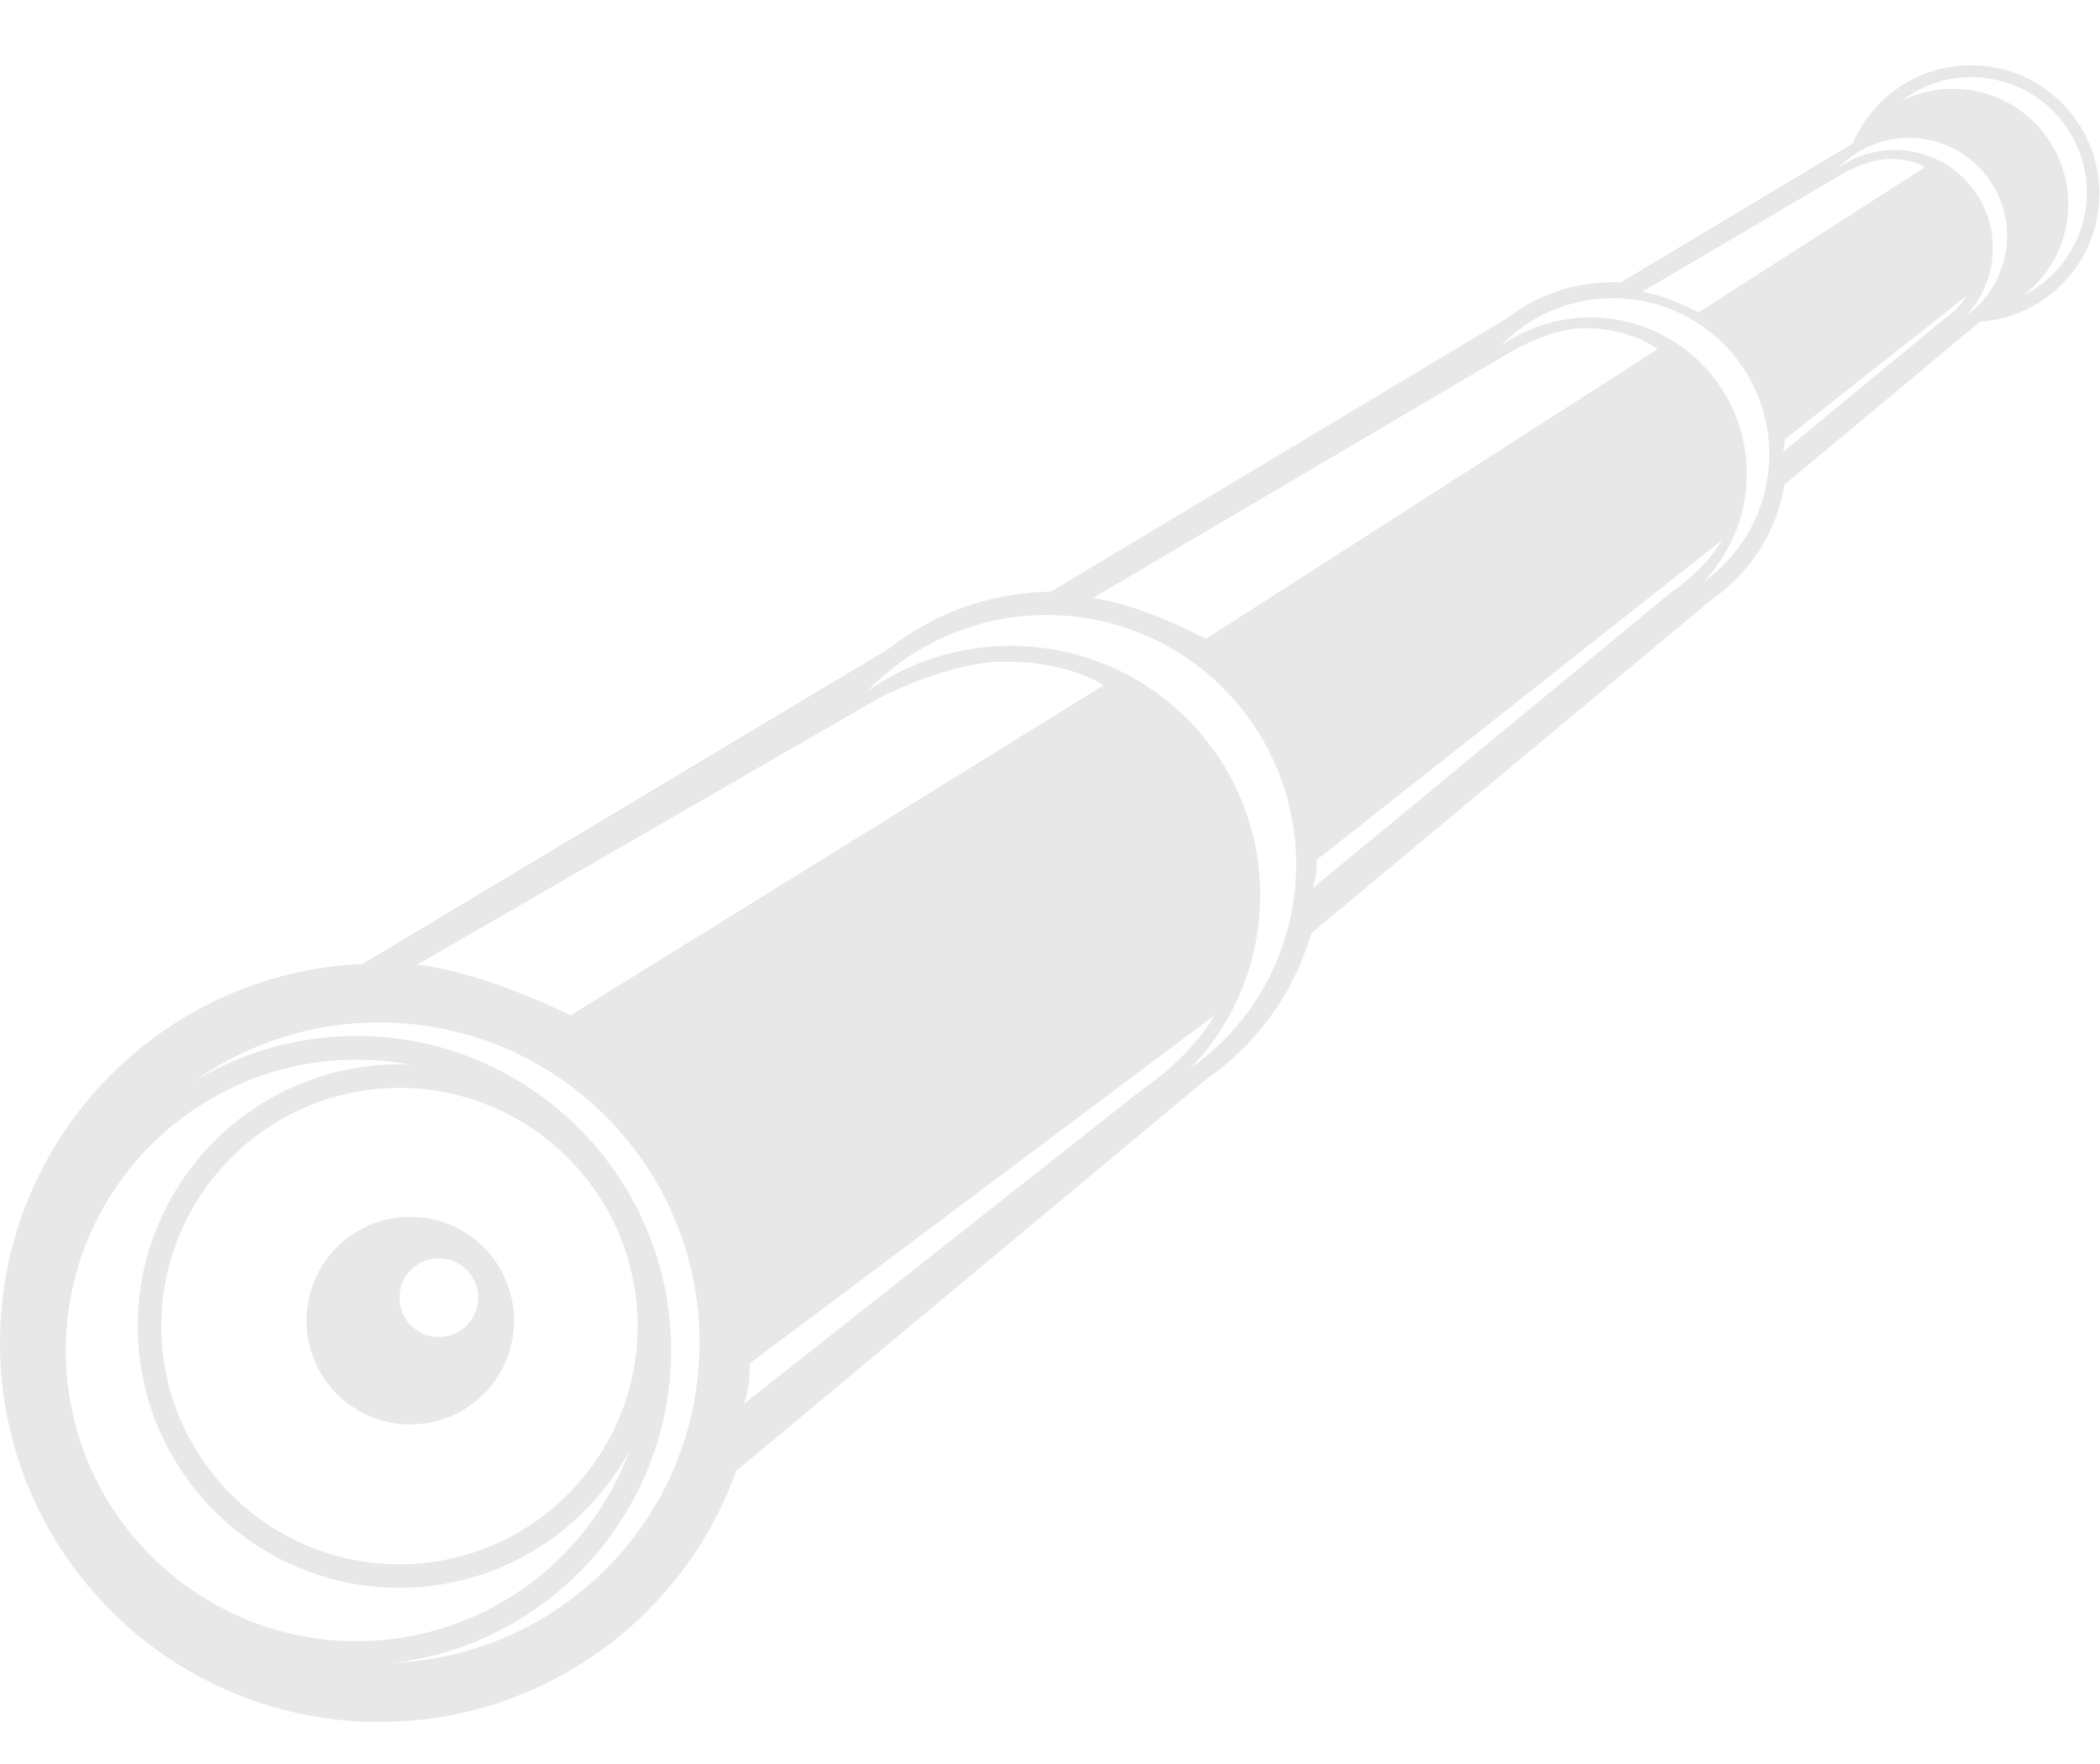
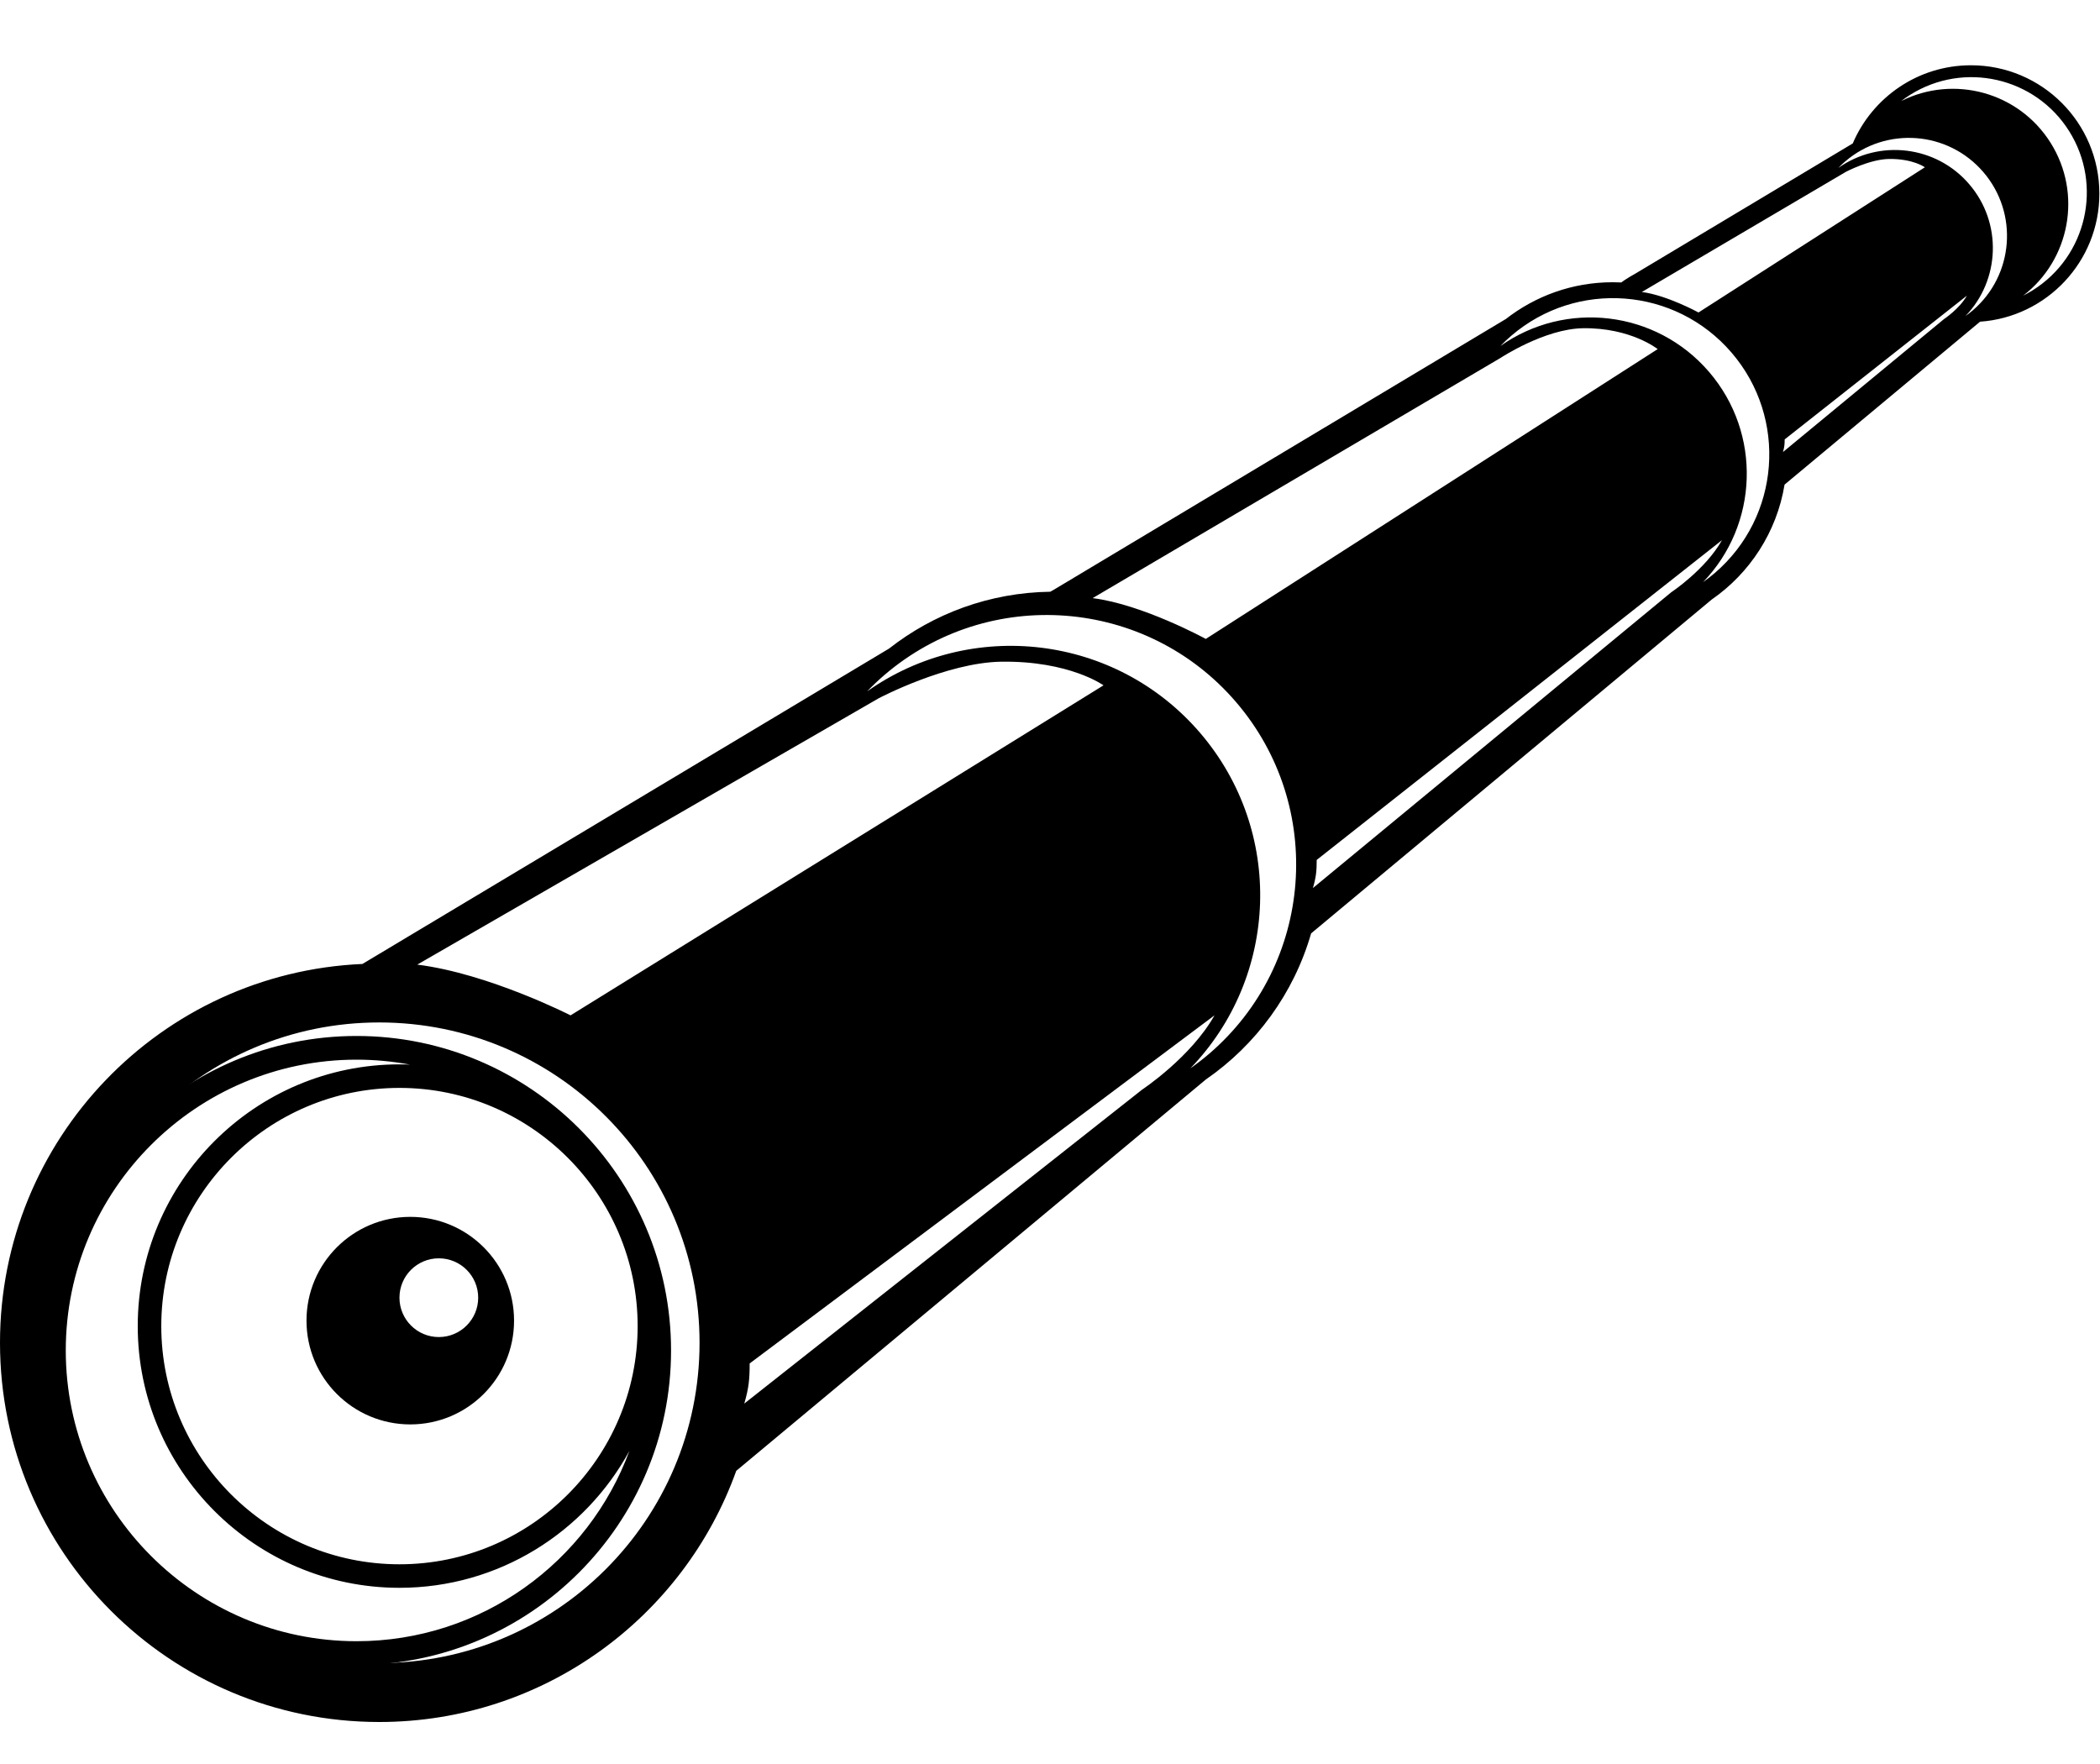
- <svg xmlns="http://www.w3.org/2000/svg" version="1.1" x="0px" y="0px" viewBox="0 8 100 84" enable-background="new 0 0 100 100" xml:space="preserve">
-   <path fill="#e8e8e8" d="M93.855,11.108c-2.528,0-4.698,1.535-5.629,3.723l-10.378,6.214c-0.151,0.082-0.299,0.171-0.443,0.265l-0.022,0.014v0  c-0.062,0.041-0.12,0.085-0.18,0.126c-0.134-0.006-0.269-0.01-0.406-0.01c-1.928,0-3.701,0.661-5.108,1.765l-0.003-0.002  L50.164,36.093c-0.052,0.027-0.102,0.056-0.152,0.085c-2.895,0.04-5.556,1.045-7.678,2.708L17.258,53.903  C7.657,54.321,0,62.237,0,71.942C0,81.915,8.085,90,18.058,90c7.833,0,14.501-4.989,17.002-11.961l22.358-18.632  c2.392-1.651,4.192-4.099,5.016-6.96l19.067-15.89H81.5c1.816-1.254,3.107-3.212,3.479-5.48l9.309-7.758  c3.174-0.222,5.682-2.866,5.682-6.097C99.969,13.845,97.232,11.108,93.855,11.108z M18.058,87.195  c-8.424,0-15.254-6.829-15.254-15.253c0-8.425,6.83-15.254,15.254-15.254s15.254,6.829,15.254,15.254  C33.312,80.366,26.482,87.195,18.058,87.195z M27.17,56.35c0,0-3.903-1.991-7.3-2.416l21.966-12.679c0,0,3.228-1.708,5.851-1.746  c3.245-0.044,4.861,1.126,4.861,1.126L27.17,56.35z M54.381,59.891L35.442,74.837c0.219-0.754,0.256-1.169,0.256-1.911L57.833,56.35  C56.704,58.355,54.381,59.891,54.381,59.891z M57.578,58.181c-0.29,0.248-0.587,0.476-0.893,0.692  c4.209-4.359,4.485-11.285,0.462-15.975c-4.024-4.691-10.911-5.47-15.858-1.973c0.259-0.269,0.531-0.529,0.819-0.776  c4.979-4.271,12.478-3.698,16.75,1.281C63.13,46.409,62.557,53.909,57.578,58.181z M57.419,38.425c0,0-3.009-1.646-5.389-1.943  l19.402-11.425c0,0,2.117-1.402,3.953-1.427c2.273-0.031,3.552,0.994,3.552,0.994L57.419,38.425z M79.584,36.202L62.52,50.288  c0.153-0.527,0.18-0.818,0.18-1.339L82,33.721C81.209,35.126,79.584,36.202,79.584,36.202z M81.656,35.287  c-0.183,0.156-0.368,0.3-0.559,0.434c2.638-2.731,2.81-7.07,0.289-10.009s-6.836-3.427-9.938-1.236  c0.163-0.168,0.333-0.33,0.515-0.485c3.12-2.677,7.818-2.317,10.494,0.803C85.134,27.913,84.775,32.611,81.656,35.287z   M78.182,21.905l9.719-5.723c0,0,1.135-0.6,2.054-0.612c1.14-0.016,1.706,0.395,1.706,0.395l-10.78,6.915  C80.88,22.879,79.372,22.054,78.182,21.905z M92.573,23.193l-7.67,6.333c0.069-0.237,0.081-0.368,0.081-0.602l8.677-6.845  C93.306,22.71,92.573,23.193,92.573,23.193z M93.942,22.779c-0.113,0.097-0.23,0.187-0.349,0.272  c1.653-1.713,1.762-4.437,0.179-6.28c-1.58-1.844-4.287-2.15-6.233-0.775c0.103-0.106,0.209-0.208,0.324-0.305  c1.956-1.679,4.903-1.454,6.582,0.504C96.126,18.152,95.9,21.1,93.942,22.779z M96.795,21.823c-0.15,0.093-0.301,0.177-0.453,0.255  c2.223-1.704,2.826-4.852,1.309-7.273c-1.518-2.422-4.613-3.252-7.117-1.994c0.137-0.104,0.279-0.205,0.429-0.298  c2.569-1.611,5.961-0.832,7.572,1.738C100.145,16.823,99.366,20.212,96.795,21.823z" />
-   <path fill="#e8e8e8" d="M19.537,65.946c-2.729,0-4.942,2.211-4.942,4.942c0,2.729,2.212,4.941,4.942,4.941s4.942-2.212,4.942-4.941  C24.479,68.157,22.266,65.946,19.537,65.946z M20.896,71.669c-1.035,0-1.874-0.84-1.874-1.875c0-1.036,0.839-1.874,1.874-1.874  c1.036,0,1.875,0.838,1.875,1.874C22.771,70.829,21.932,71.669,20.896,71.669z" />
-   <path fill="#e8e8e8" d="M16.979,57.332c-8.258,0-14.976,6.717-14.976,14.976s6.718,14.976,14.976,14.976  c8.257,0,14.976-6.717,14.976-14.976S25.237,57.332,16.979,57.332z M30.364,71.148c0,6.254-5.088,11.342-11.342,11.342  c-6.254,0-11.342-5.088-11.342-11.342s5.088-11.343,11.342-11.343C25.276,59.806,30.364,64.895,30.364,71.148z M16.979,86.153  c-7.635,0-13.847-6.212-13.847-13.846c0-7.635,6.212-13.847,13.847-13.847c0.869,0,1.72,0.082,2.545,0.236  c-0.167-0.008-0.334-0.012-0.503-0.012c-6.872,0-12.462,5.592-12.462,12.463s5.591,12.463,12.462,12.463  c4.721,0,8.837-2.64,10.951-6.52C28.022,82.377,22.934,86.153,16.979,86.153z" />
+ <svg xmlns="http://www.w3.org/2000/svg" version="1.1" x="0px" y="0px" viewBox="0 8 100 84" enable-background="new 0 0 100 100" xml:space="preserve" fill="currentColor">
+   <path d="M93.855,11.108c-2.528,0-4.698,1.535-5.629,3.723l-10.378,6.214c-0.151,0.082-0.299,0.171-0.443,0.265l-0.022,0.014v0  c-0.062,0.041-0.12,0.085-0.18,0.126c-0.134-0.006-0.269-0.01-0.406-0.01c-1.928,0-3.701,0.661-5.108,1.765l-0.003-0.002  L50.164,36.093c-0.052,0.027-0.102,0.056-0.152,0.085c-2.895,0.04-5.556,1.045-7.678,2.708L17.258,53.903  C7.657,54.321,0,62.237,0,71.942C0,81.915,8.085,90,18.058,90c7.833,0,14.501-4.989,17.002-11.961l22.358-18.632  c2.392-1.651,4.192-4.099,5.016-6.96l19.067-15.89H81.5c1.816-1.254,3.107-3.212,3.479-5.48l9.309-7.758  c3.174-0.222,5.682-2.866,5.682-6.097C99.969,13.845,97.232,11.108,93.855,11.108z M18.058,87.195  c-8.424,0-15.254-6.829-15.254-15.253c0-8.425,6.83-15.254,15.254-15.254s15.254,6.829,15.254,15.254  C33.312,80.366,26.482,87.195,18.058,87.195z M27.17,56.35c0,0-3.903-1.991-7.3-2.416l21.966-12.679c0,0,3.228-1.708,5.851-1.746  c3.245-0.044,4.861,1.126,4.861,1.126L27.17,56.35z M54.381,59.891L35.442,74.837c0.219-0.754,0.256-1.169,0.256-1.911L57.833,56.35  C56.704,58.355,54.381,59.891,54.381,59.891z M57.578,58.181c-0.29,0.248-0.587,0.476-0.893,0.692  c4.209-4.359,4.485-11.285,0.462-15.975c-4.024-4.691-10.911-5.47-15.858-1.973c0.259-0.269,0.531-0.529,0.819-0.776  c4.979-4.271,12.478-3.698,16.75,1.281C63.13,46.409,62.557,53.909,57.578,58.181z M57.419,38.425c0,0-3.009-1.646-5.389-1.943  l19.402-11.425c0,0,2.117-1.402,3.953-1.427c2.273-0.031,3.552,0.994,3.552,0.994L57.419,38.425z M79.584,36.202L62.52,50.288  c0.153-0.527,0.18-0.818,0.18-1.339L82,33.721C81.209,35.126,79.584,36.202,79.584,36.202z M81.656,35.287  c-0.183,0.156-0.368,0.3-0.559,0.434c2.638-2.731,2.81-7.07,0.289-10.009s-6.836-3.427-9.938-1.236  c0.163-0.168,0.333-0.33,0.515-0.485c3.12-2.677,7.818-2.317,10.494,0.803C85.134,27.913,84.775,32.611,81.656,35.287z   M78.182,21.905l9.719-5.723c0,0,1.135-0.6,2.054-0.612c1.14-0.016,1.706,0.395,1.706,0.395l-10.78,6.915  C80.88,22.879,79.372,22.054,78.182,21.905z M92.573,23.193l-7.67,6.333c0.069-0.237,0.081-0.368,0.081-0.602l8.677-6.845  C93.306,22.71,92.573,23.193,92.573,23.193z M93.942,22.779c-0.113,0.097-0.23,0.187-0.349,0.272  c1.653-1.713,1.762-4.437,0.179-6.28c-1.58-1.844-4.287-2.15-6.233-0.775c0.103-0.106,0.209-0.208,0.324-0.305  c1.956-1.679,4.903-1.454,6.582,0.504C96.126,18.152,95.9,21.1,93.942,22.779z M96.795,21.823c-0.15,0.093-0.301,0.177-0.453,0.255  c2.223-1.704,2.826-4.852,1.309-7.273c-1.518-2.422-4.613-3.252-7.117-1.994c0.137-0.104,0.279-0.205,0.429-0.298  c2.569-1.611,5.961-0.832,7.572,1.738C100.145,16.823,99.366,20.212,96.795,21.823z" />
+   <path d="M19.537,65.946c-2.729,0-4.942,2.211-4.942,4.942c0,2.729,2.212,4.941,4.942,4.941s4.942-2.212,4.942-4.941  C24.479,68.157,22.266,65.946,19.537,65.946z M20.896,71.669c-1.035,0-1.874-0.84-1.874-1.875c0-1.036,0.839-1.874,1.874-1.874  c1.036,0,1.875,0.838,1.875,1.874C22.771,70.829,21.932,71.669,20.896,71.669z" />
+   <path d="M16.979,57.332c-8.258,0-14.976,6.717-14.976,14.976s6.718,14.976,14.976,14.976  c8.257,0,14.976-6.717,14.976-14.976S25.237,57.332,16.979,57.332z M30.364,71.148c0,6.254-5.088,11.342-11.342,11.342  c-6.254,0-11.342-5.088-11.342-11.342s5.088-11.343,11.342-11.343C25.276,59.806,30.364,64.895,30.364,71.148z M16.979,86.153  c-7.635,0-13.847-6.212-13.847-13.846c0-7.635,6.212-13.847,13.847-13.847c0.869,0,1.72,0.082,2.545,0.236  c-0.167-0.008-0.334-0.012-0.503-0.012c-6.872,0-12.462,5.592-12.462,12.463s5.591,12.463,12.462,12.463  c4.721,0,8.837-2.64,10.951-6.52C28.022,82.377,22.934,86.153,16.979,86.153z" />
</svg>
